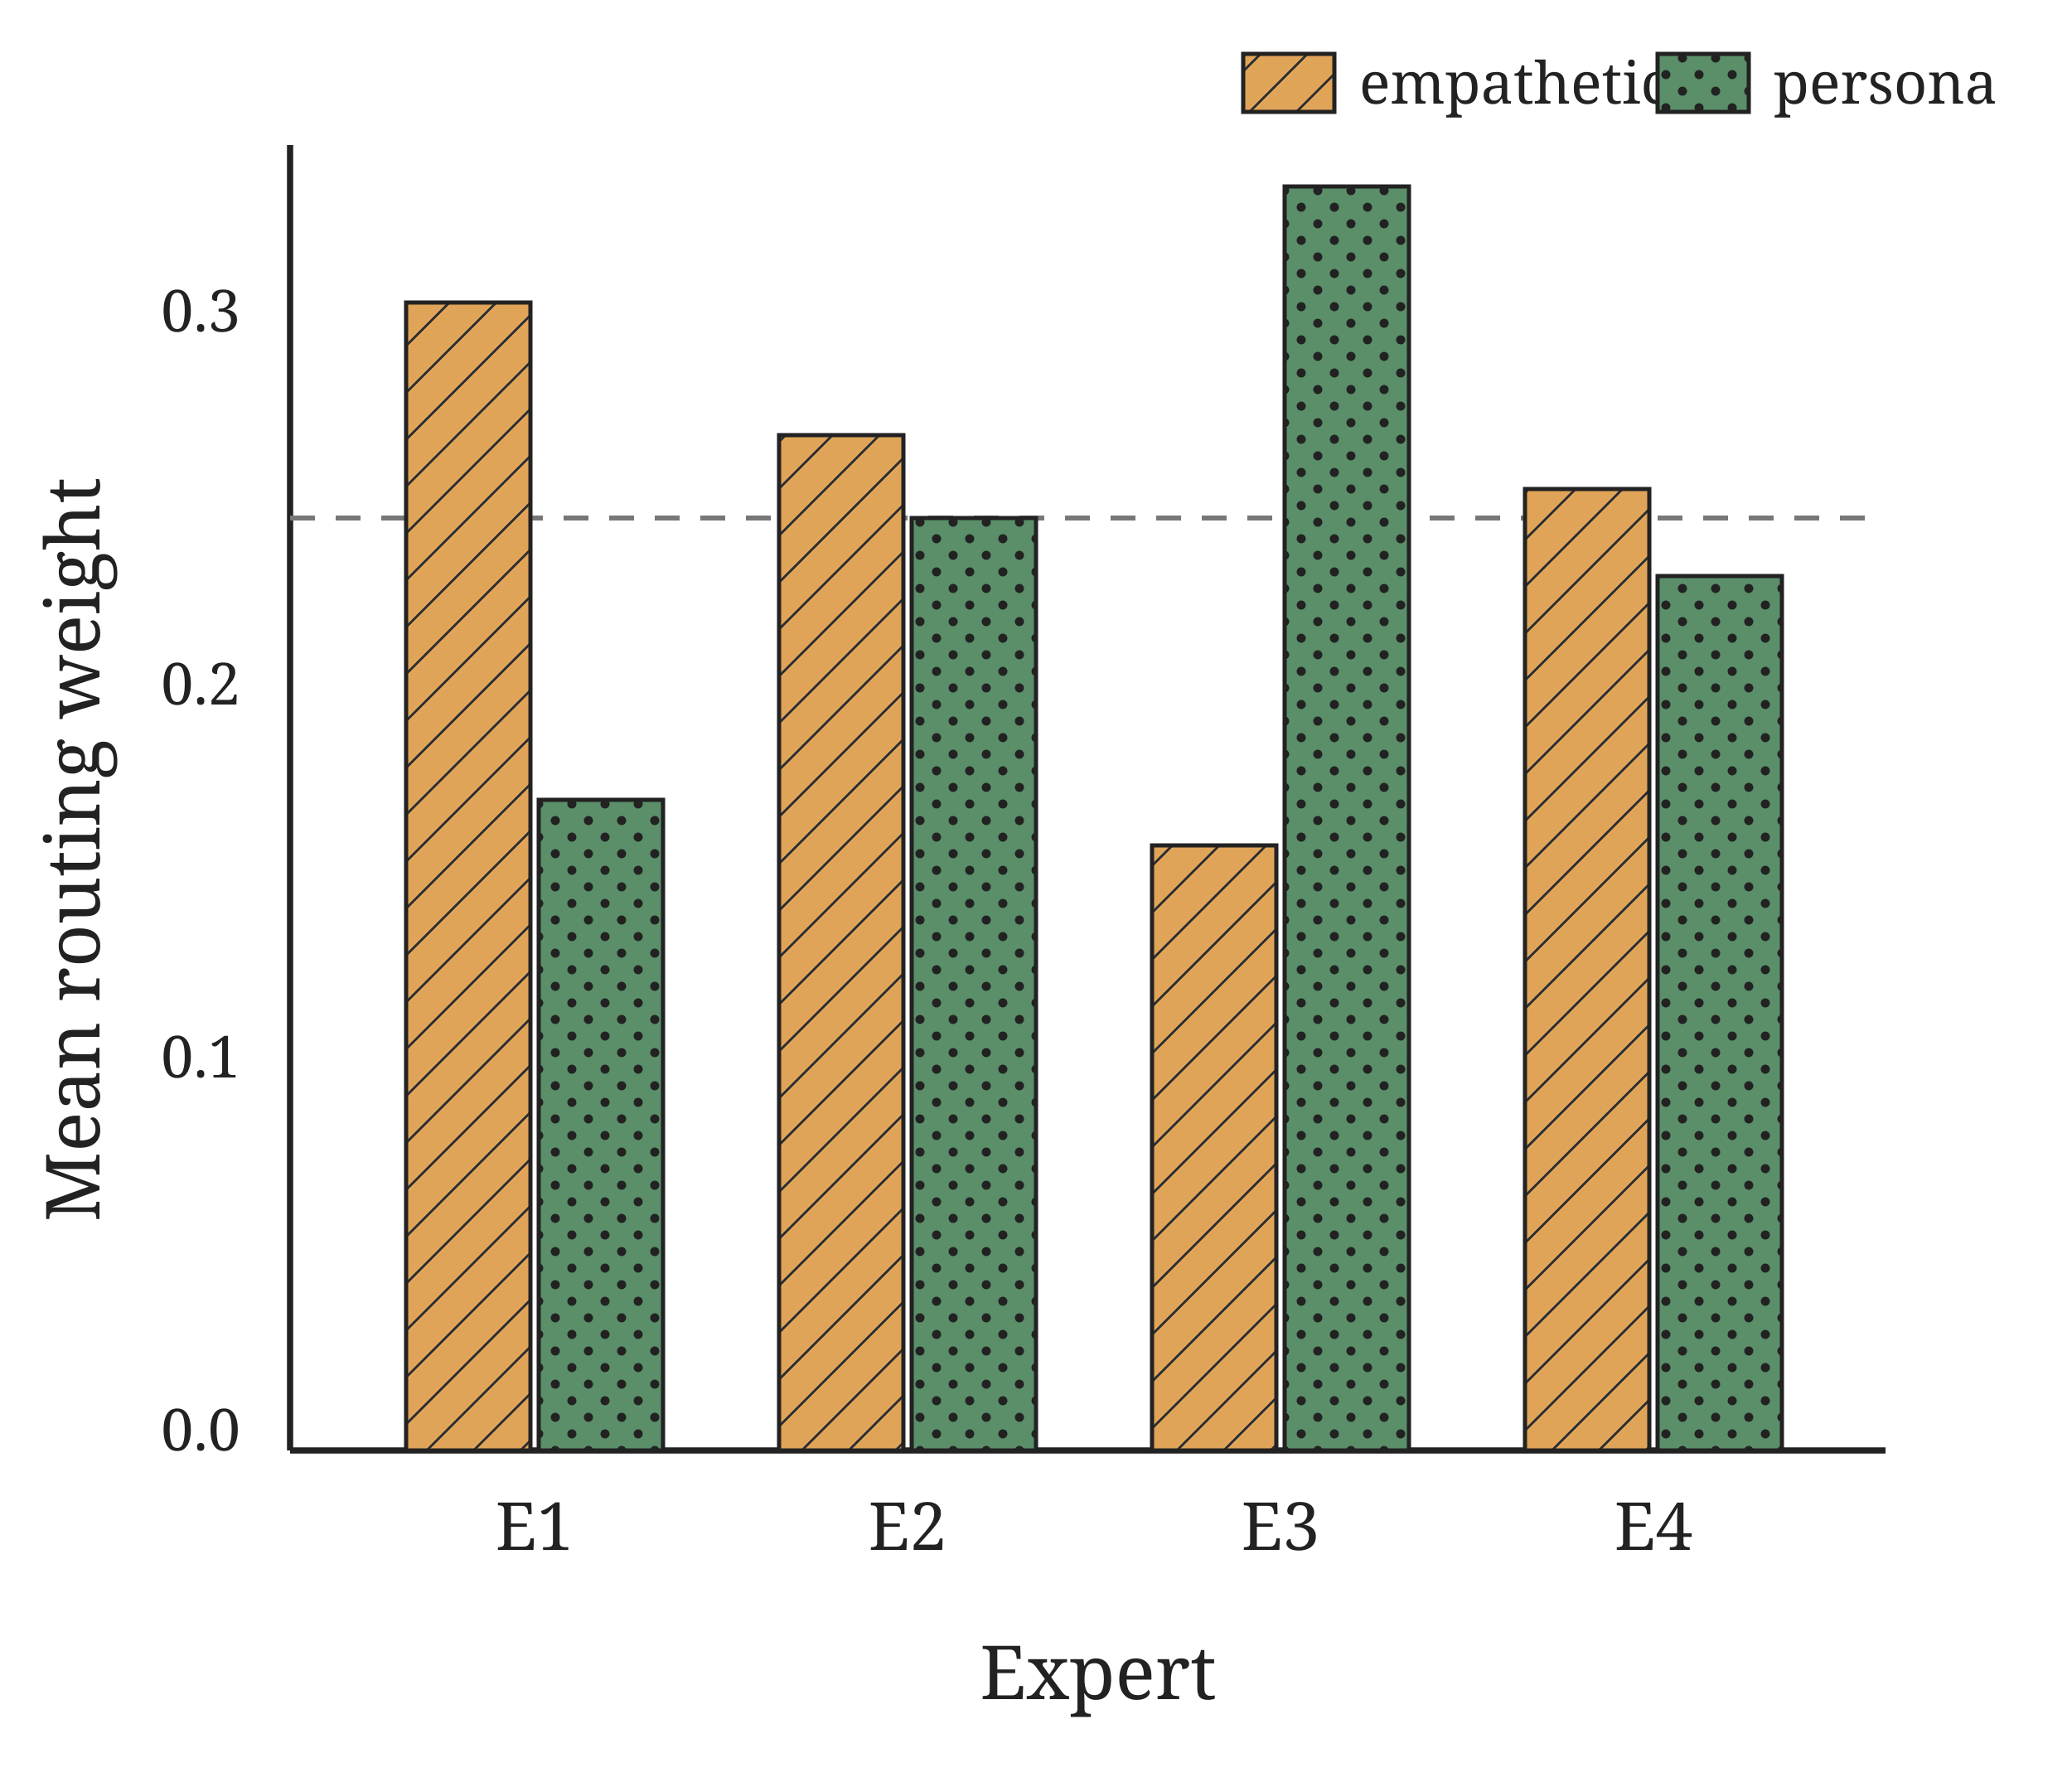
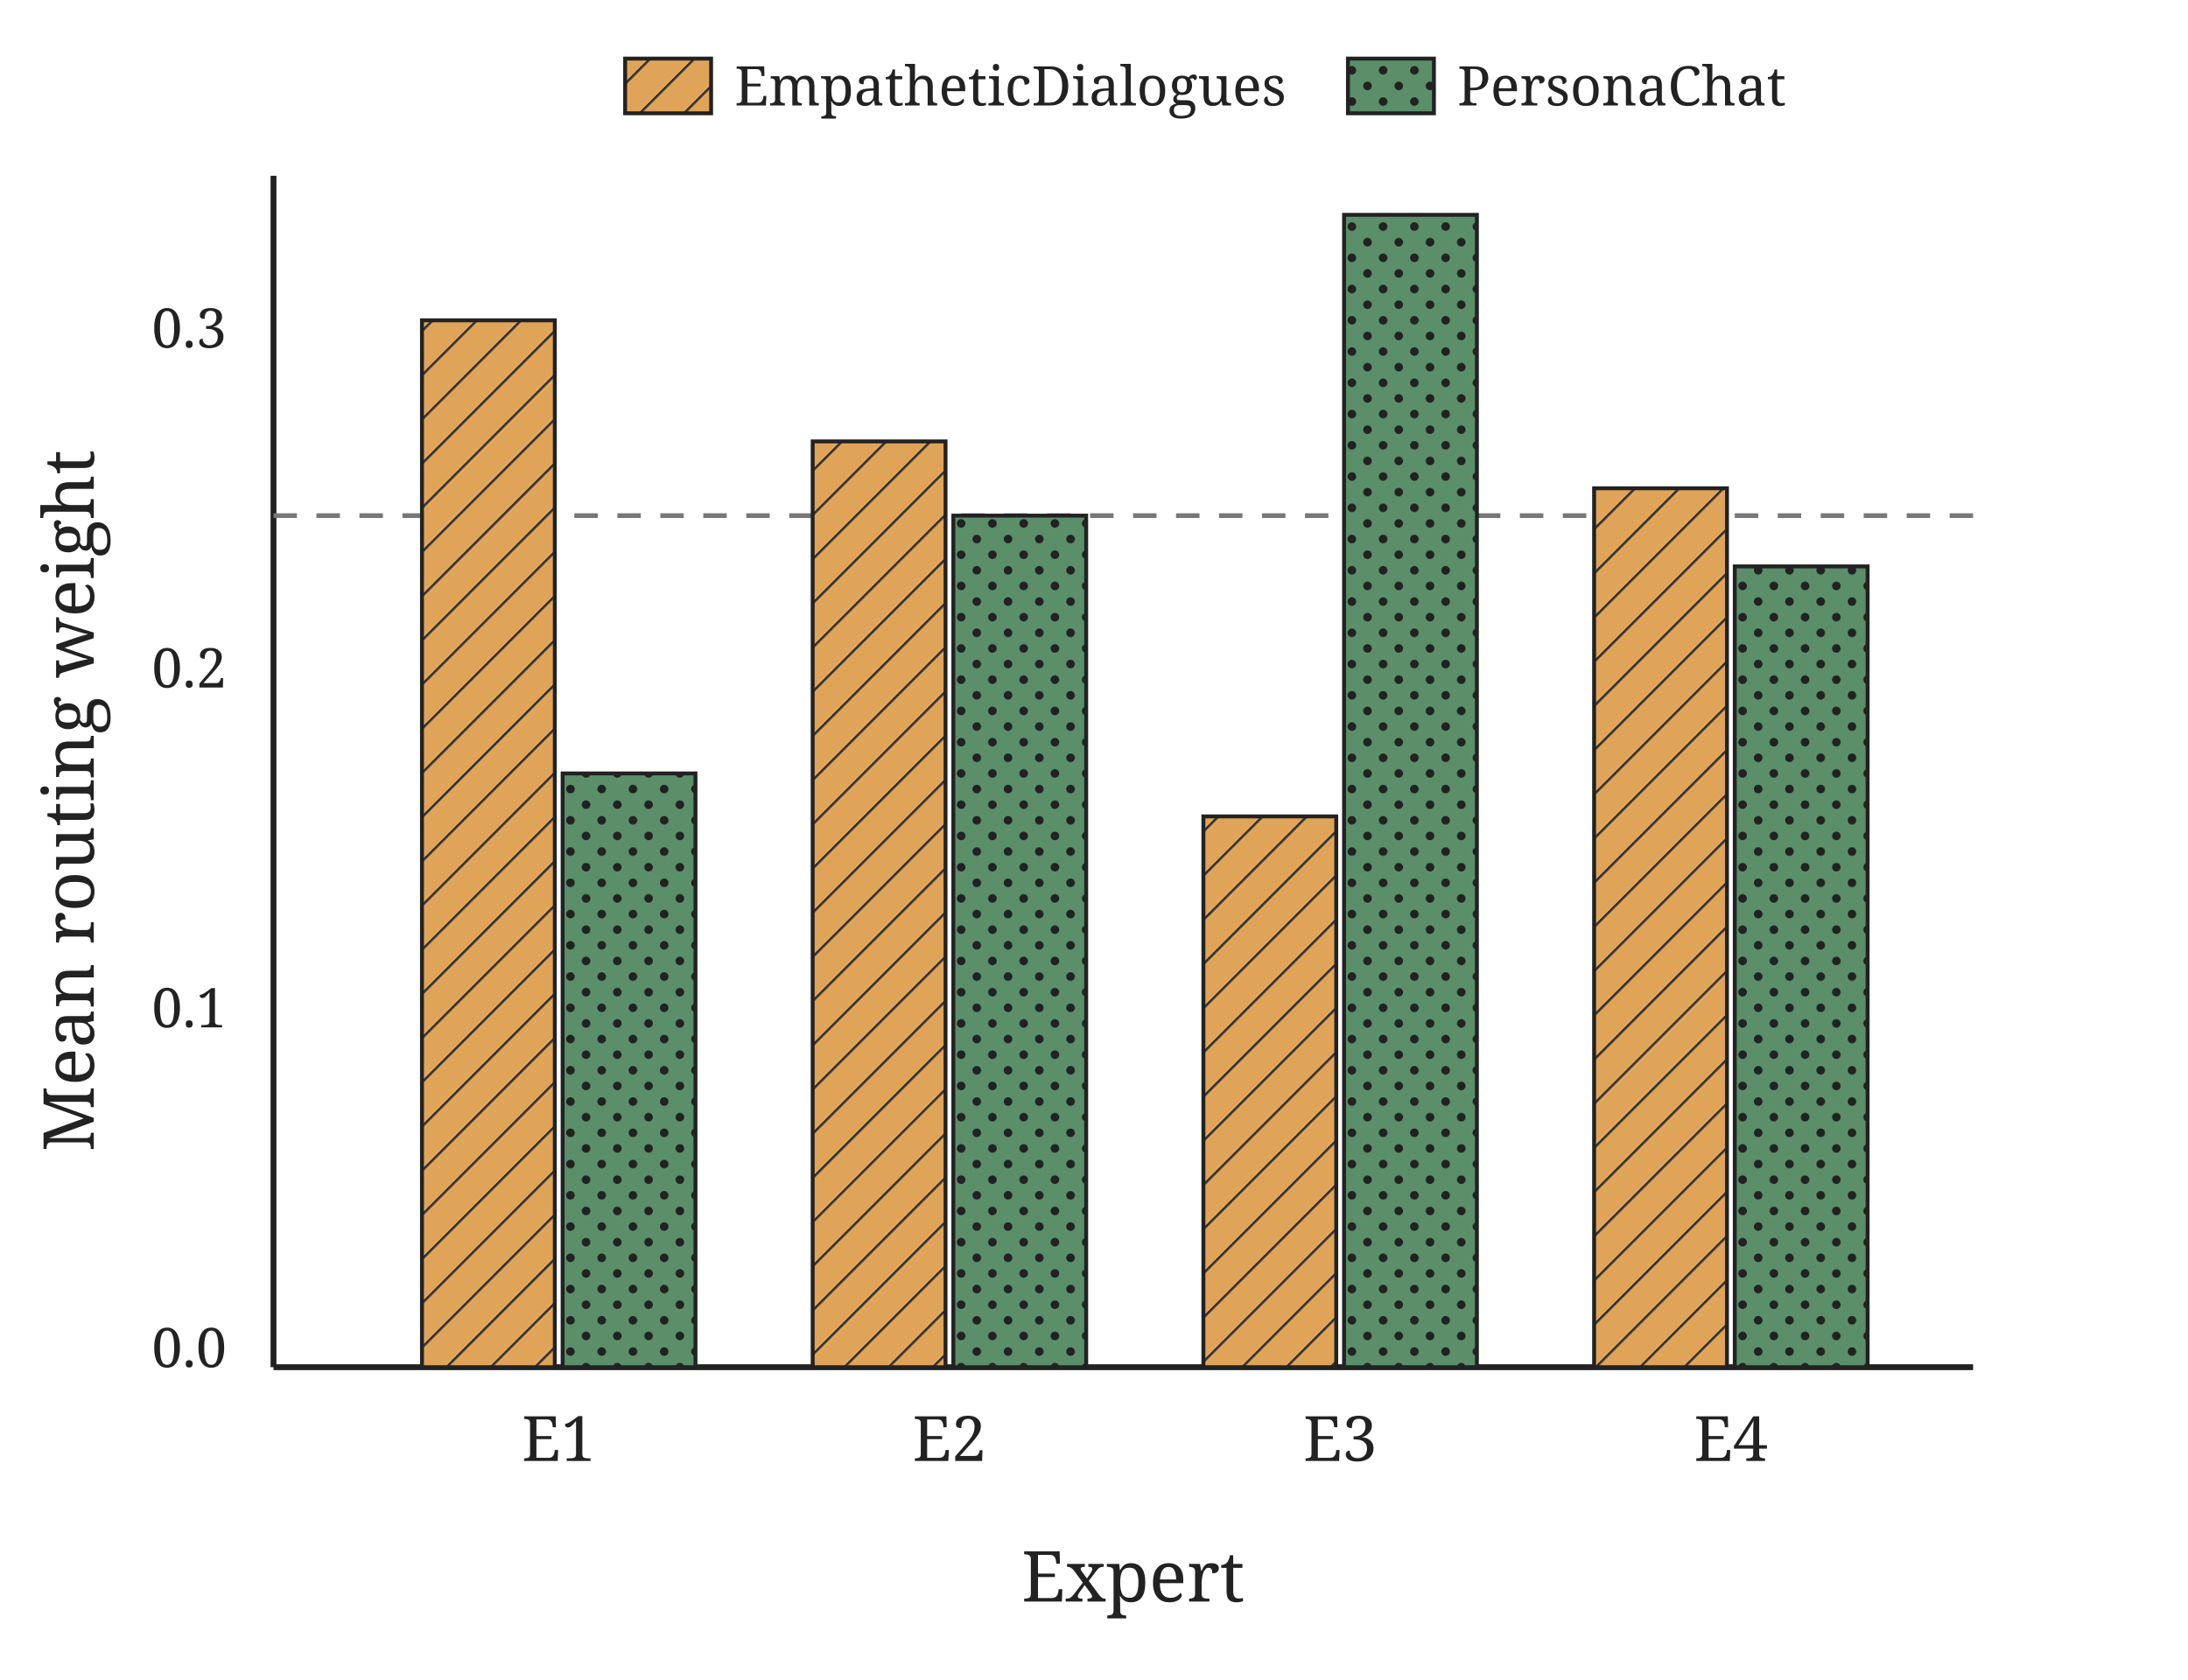
- <svg xmlns="http://www.w3.org/2000/svg" width="500" height="430" viewBox="0 0 500 430">
+ <svg xmlns="http://www.w3.org/2000/svg" width="560" height="430" viewBox="0 0 560 430">
  <defs>
    <pattern id="diag" width="8" height="8" patternUnits="userSpaceOnUse" patternTransform="rotate(45)">
      <rect width="8" height="8" fill="#e0a458" />
      <line x1="0" y1="0" x2="0" y2="8" stroke="#333" stroke-width="1.2" />
    </pattern>
    <pattern id="dots" width="8" height="8" patternUnits="userSpaceOnUse">
      <rect width="8" height="8" fill="#5a8f69" />
      <circle cx="2" cy="2" r="1.1" fill="#222" />
      <circle cx="6" cy="6" r="1.1" fill="#222" />
    </pattern>
  </defs>
  <style>text{font-family:serif;fill:#222}.axis{stroke:#222;stroke-width:1.5}</style>
-   <line class="axis" x1="70" y1="35" x2="70" y2="350" />
-   <line class="axis" x1="70" y1="350" x2="455" y2="350" />
-   <line x1="70" y1="125" x2="455" y2="125" stroke="#777" stroke-width="1.2" stroke-dasharray="6,5" />
+   <line class="axis" x1="70" y1="45" x2="70" y2="350" />
+   <line class="axis" x1="70" y1="350" x2="505" y2="350" />
+   <line x1="70" y1="132" x2="505" y2="132" stroke="#777" stroke-width="1.2" stroke-dasharray="6,5" />
  <text x="24" y="205" font-size="18" text-anchor="middle" transform="rotate(-90 24 205)">Mean routing weight</text>
-   <text x="265" y="410" font-size="18" text-anchor="middle">Expert</text>
+   <text x="290" y="410" font-size="18" text-anchor="middle">Expert</text>
  <text x="58" y="350" font-size="14" text-anchor="end">0.0</text>
-   <text x="58" y="260" font-size="14" text-anchor="end">0.1</text>
-   <text x="58" y="170" font-size="14" text-anchor="end">0.2</text>
-   <text x="58" y="80" font-size="14" text-anchor="end">0.3</text>
+   <text x="58" y="263" font-size="14" text-anchor="end">0.1</text>
+   <text x="58" y="176" font-size="14" text-anchor="end">0.2</text>
+   <text x="58" y="89" font-size="14" text-anchor="end">0.3</text>
  <g stroke="#222" stroke-width="1">
-     <rect x="98" y="73" width="30" height="277" fill="url(#diag)" />
-     <rect x="130" y="193" width="30" height="157" fill="url(#dots)" />
-     <rect x="188" y="105" width="30" height="245" fill="url(#diag)" />
-     <rect x="220" y="125" width="30" height="225" fill="url(#dots)" />
-     <rect x="278" y="204" width="30" height="146" fill="url(#diag)" />
-     <rect x="310" y="45" width="30" height="305" fill="url(#dots)" />
-     <rect x="368" y="118" width="30" height="232" fill="url(#diag)" />
-     <rect x="400" y="139" width="30" height="211" fill="url(#dots)" />
+     <rect x="108" y="82" width="34" height="268" fill="url(#diag)" />
+     <rect x="144" y="198" width="34" height="152" fill="url(#dots)" />
+     <rect x="208" y="113" width="34" height="237" fill="url(#diag)" />
+     <rect x="244" y="132" width="34" height="218" fill="url(#dots)" />
+     <rect x="308" y="209" width="34" height="141" fill="url(#diag)" />
+     <rect x="344" y="55" width="34" height="295" fill="url(#dots)" />
+     <rect x="408" y="125" width="34" height="225" fill="url(#diag)" />
+     <rect x="444" y="145" width="34" height="205" fill="url(#dots)" />
  </g>
-   <text x="129" y="374" font-size="16" text-anchor="middle">E1</text>
-   <text x="219" y="374" font-size="16" text-anchor="middle">E2</text>
-   <text x="309" y="374" font-size="16" text-anchor="middle">E3</text>
-   <text x="399" y="374" font-size="16" text-anchor="middle">E4</text>
-   <rect x="300" y="13" width="22" height="14" fill="url(#diag)" stroke="#222" />
-   <text x="328" y="25" font-size="14">empathetic</text>
-   <rect x="400" y="13" width="22" height="14" fill="url(#dots)" stroke="#222" />
-   <text x="428" y="25" font-size="14">persona</text>
+   <text x="143" y="374" font-size="16" text-anchor="middle">E1</text>
+   <text x="243" y="374" font-size="16" text-anchor="middle">E2</text>
+   <text x="343" y="374" font-size="16" text-anchor="middle">E3</text>
+   <text x="443" y="374" font-size="16" text-anchor="middle">E4</text>
+   <rect x="160" y="15" width="22" height="14" fill="url(#diag)" stroke="#222" />
+   <text x="188" y="27" font-size="14">EmpatheticDialogues</text>
+   <rect x="345" y="15" width="22" height="14" fill="url(#dots)" stroke="#222" />
+   <text x="373" y="27" font-size="14">PersonaChat</text>
</svg>
